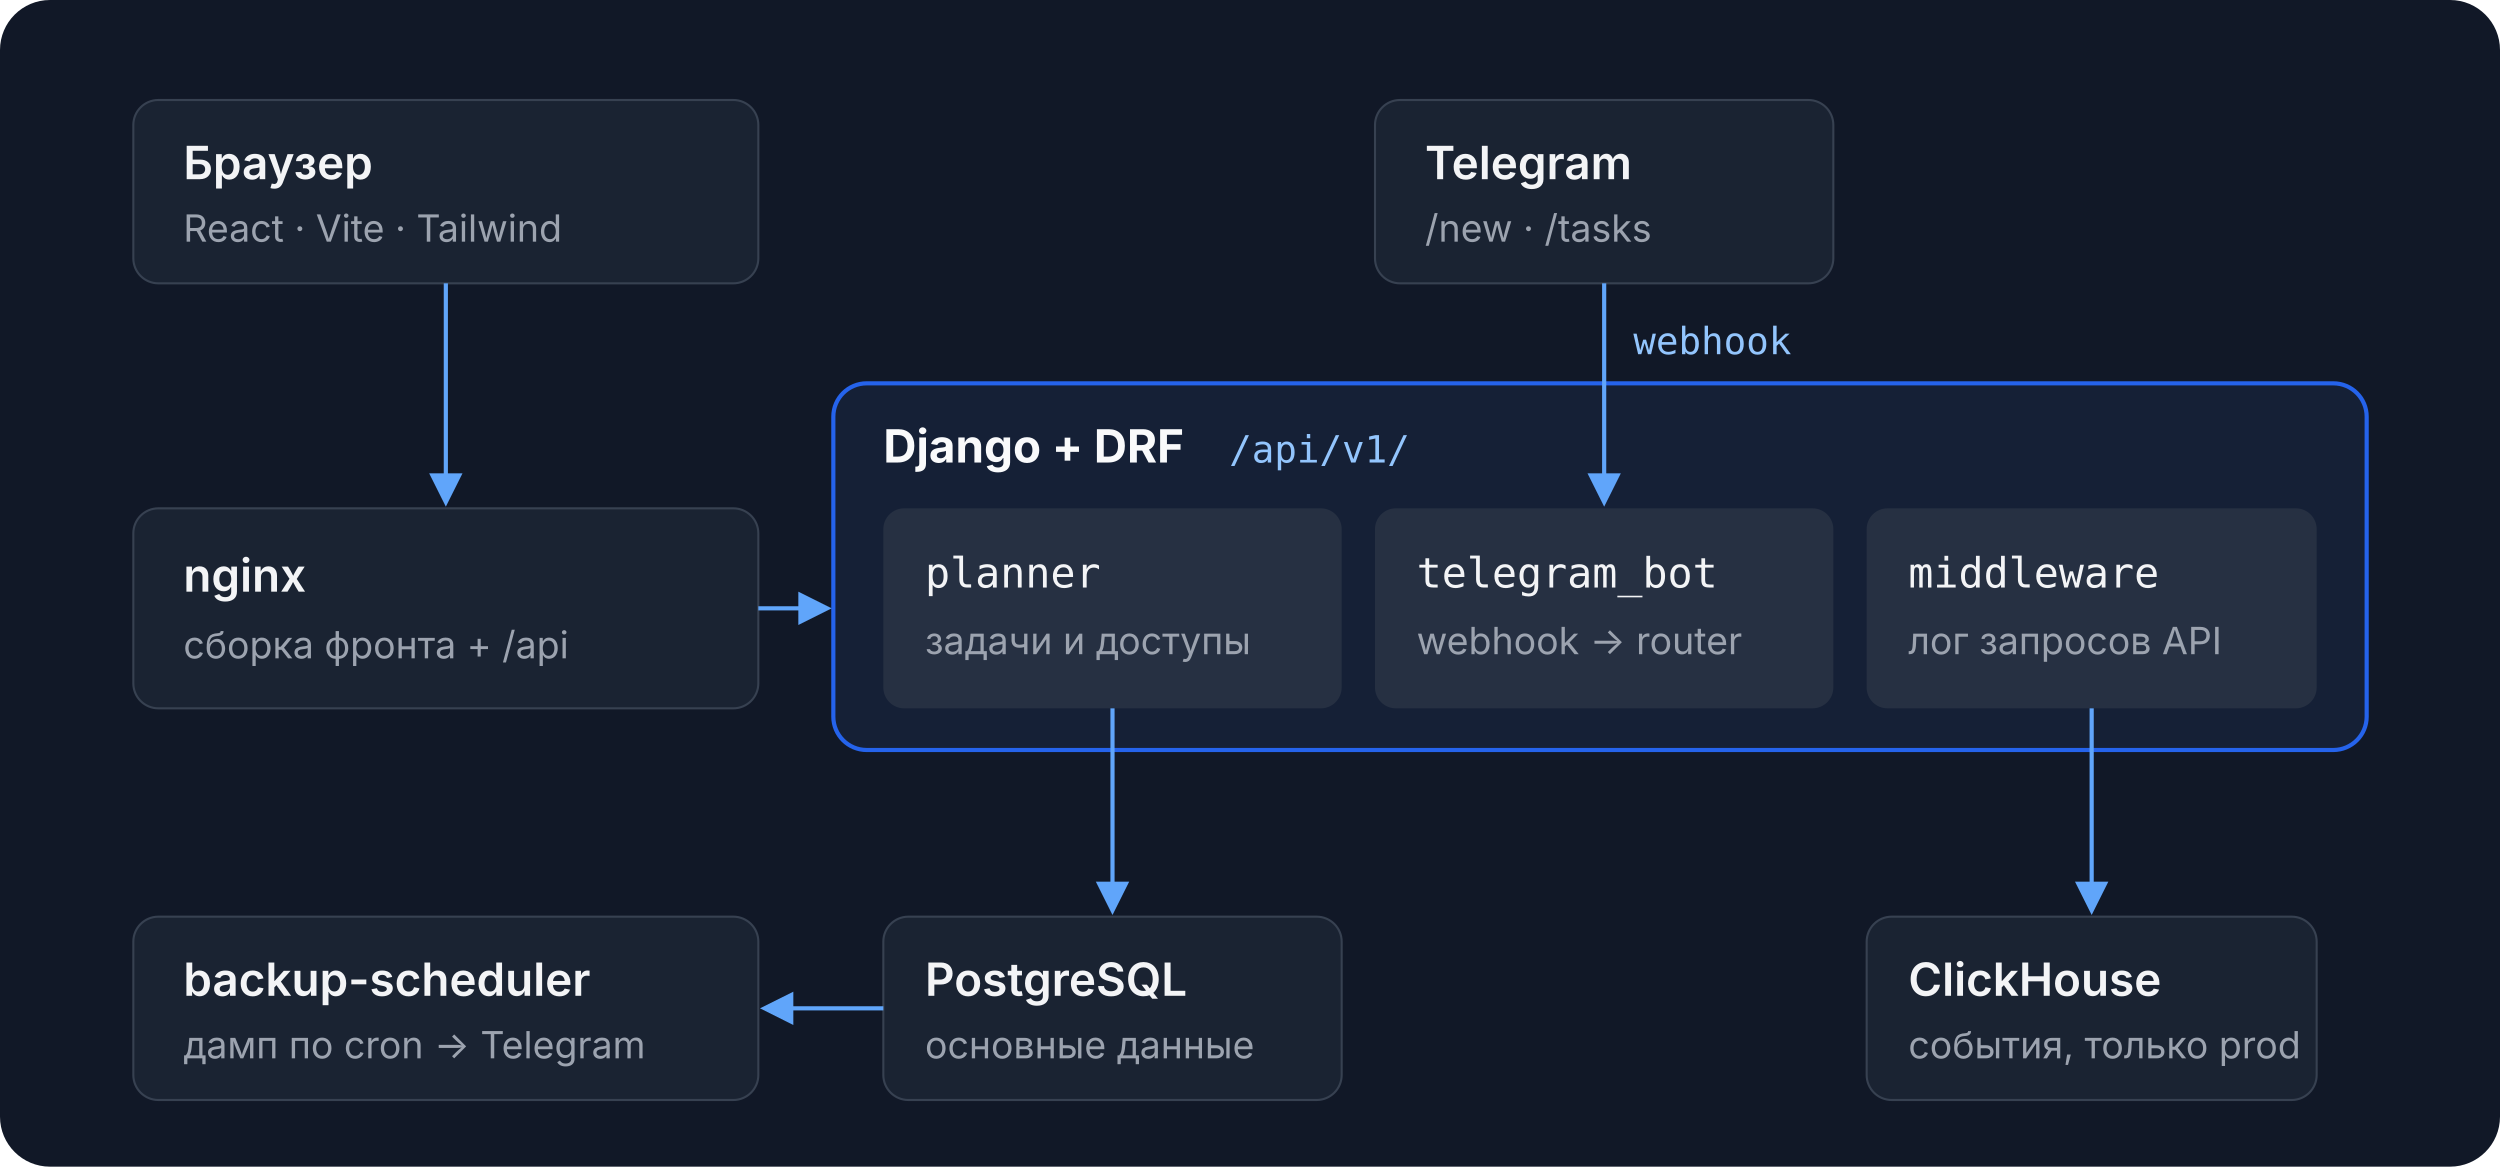
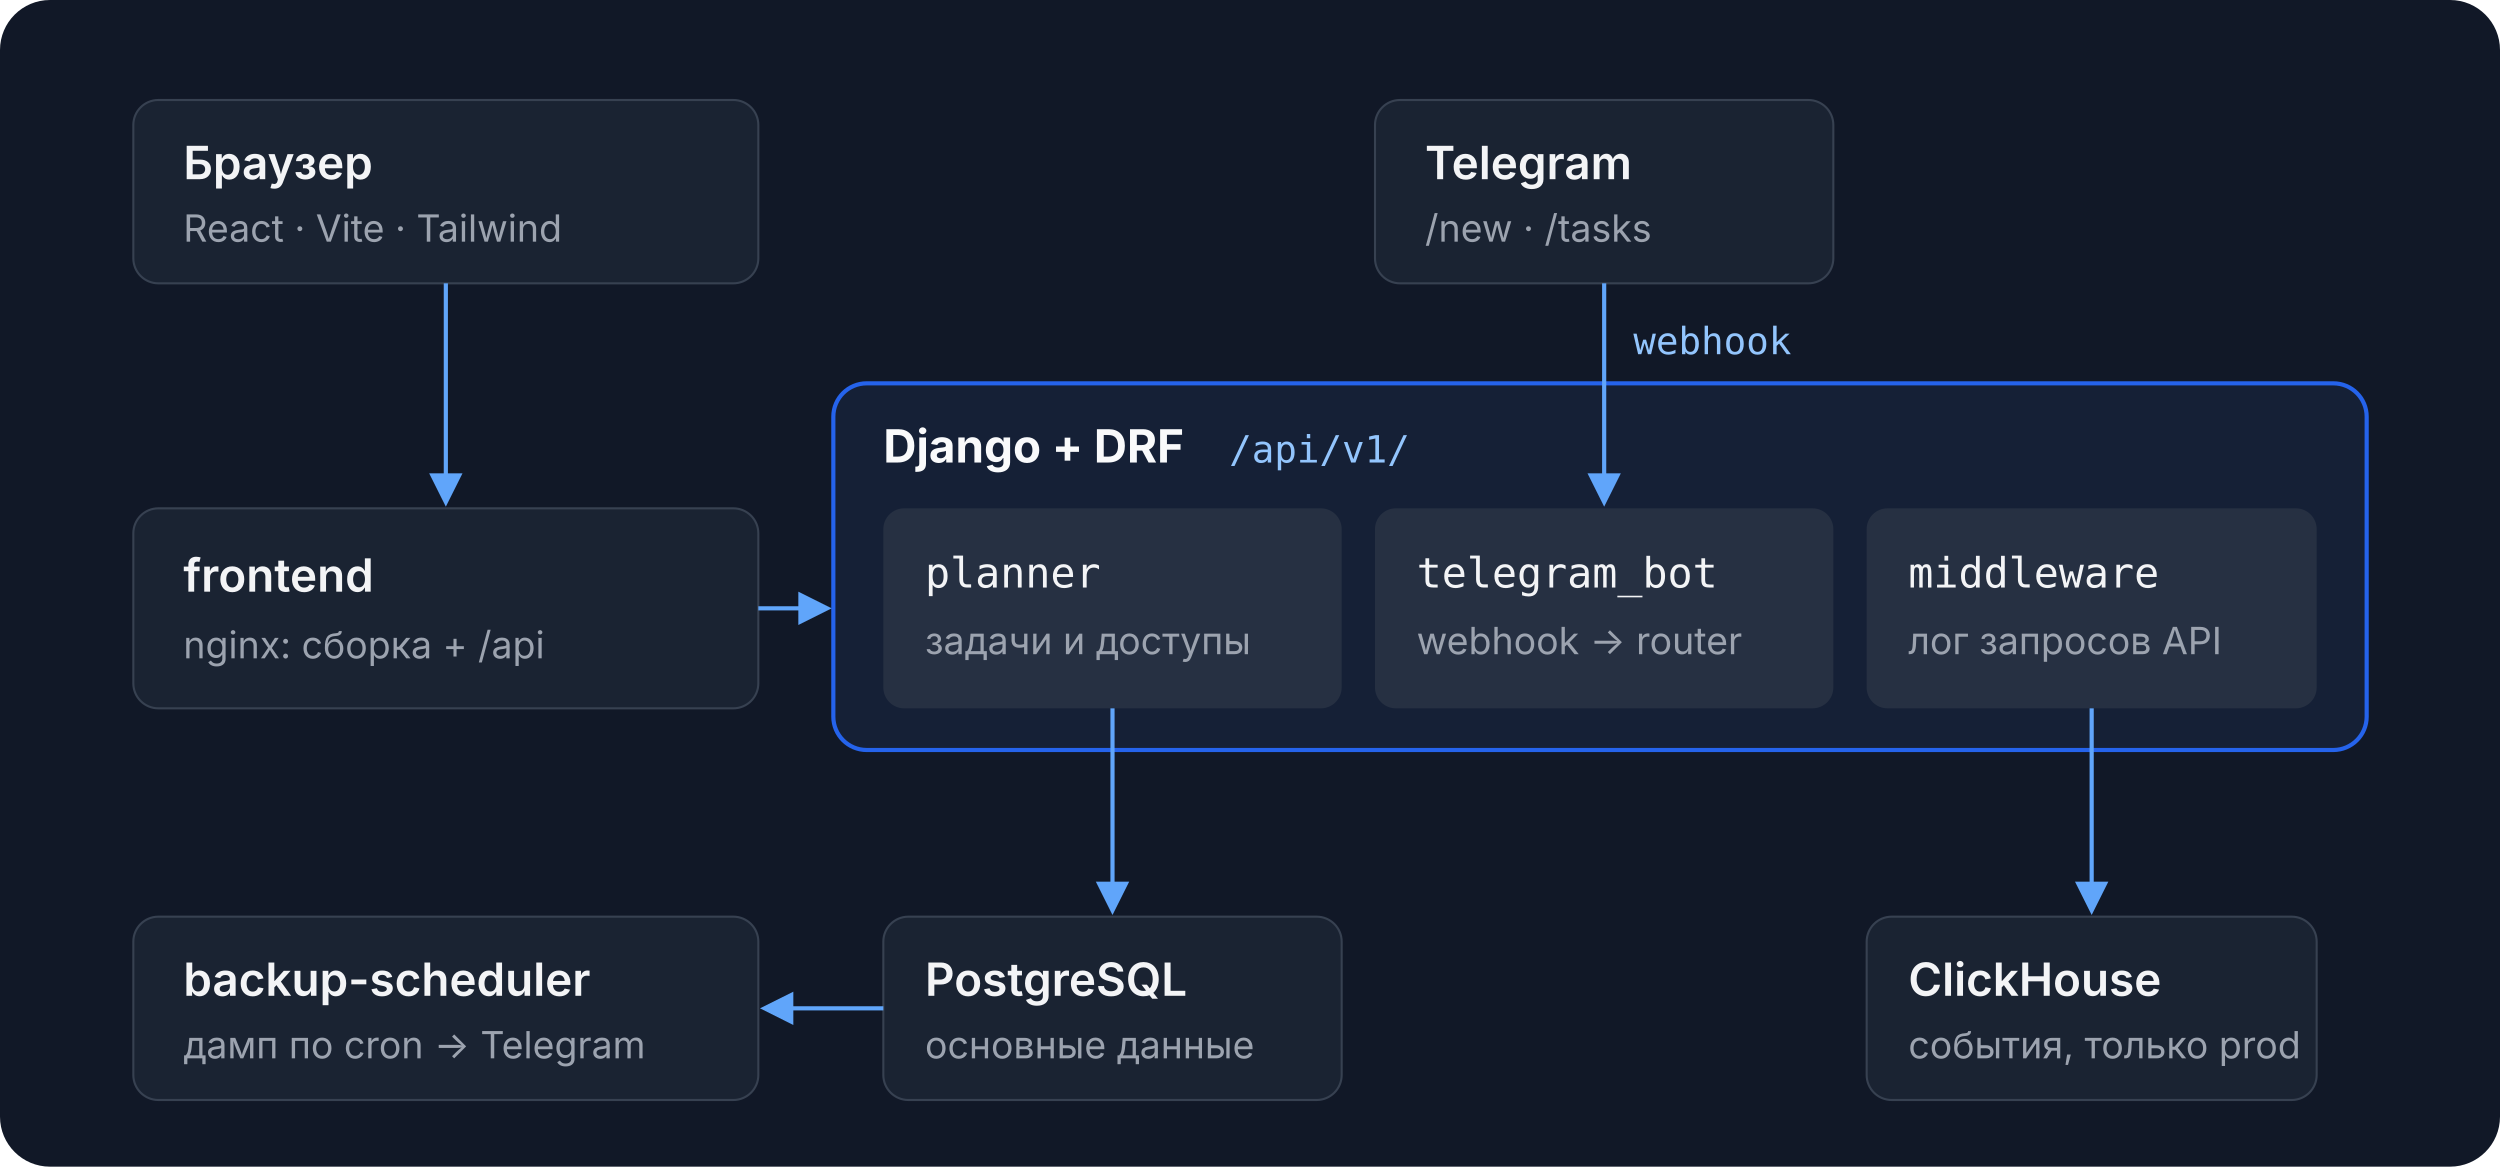
<svg xmlns="http://www.w3.org/2000/svg" width="1200" height="560" viewBox="0 0 1200 560" role="img" aria-labelledby="title desc">
  <defs>
    <marker id="arrow" viewBox="0 0 10 10" refX="8" refY="5" markerWidth="8" markerHeight="8" orient="auto-start-reverse">
      <path d="M0 0L10 5L0 10z" fill="#60a5fa" />
    </marker>
  </defs>
  <rect width="1200" height="560" rx="24" fill="#111827" />
  <g font-family="-apple-system, BlinkMacSystemFont, 'Segoe UI', 'PingFang SC', sans-serif">
    <g transform="translate(64 48)">
      <rect width="300" height="88" rx="12" fill="#1a2332" stroke="#374151" />
      <text x="24" y="38" font-size="22" font-weight="600" fill="#f3f4f6">Браузер</text>
      <text x="24" y="68" font-size="18" fill="#9ca3af">React · Vite · Tailwind</text>
    </g>
    <g transform="translate(660 48)">
      <rect width="220" height="88" rx="12" fill="#1a2332" stroke="#374151" />
      <text x="24" y="38" font-size="22" font-weight="600" fill="#f3f4f6">Telegram</text>
      <text x="24" y="68" font-size="18" fill="#9ca3af">/new · /tasks</text>
    </g>
    <g transform="translate(64 244)">
      <rect width="300" height="96" rx="12" fill="#1a2332" stroke="#374151" />
-       <text x="24" y="40" font-size="22" font-weight="600" fill="#f3f4f6">nginx</text>
-       <text x="24" y="72" font-size="18" fill="#9ca3af">сборка фронта + /api</text>
+       <text x="24" y="40" font-size="22" font-weight="600" fill="#f3f4f6">frontend</text>
+       <text x="24" y="72" font-size="18" fill="#9ca3af">nginx: сборка + /api</text>
    </g>
    <g transform="translate(400 184)">
      <rect width="736" height="176" rx="16" fill="#152036" stroke="#2563eb" stroke-width="2" />
      <text x="24" y="38" font-size="22" font-weight="700" fill="#f9fafb">Django + DRF</text>
      <text x="190" y="38" font-family="ui-monospace, SFMono-Regular, Menlo, monospace" font-size="18" fill="#93c5fd">/api/v1/</text>
      <g transform="translate(24 60)">
        <rect width="220" height="96" rx="10" fill="#263042" />
        <text x="20" y="38" font-family="ui-monospace, SFMono-Regular, Menlo, monospace" font-size="20" fill="#f3f4f6">planner</text>
        <text x="20" y="70" font-size="18" fill="#9ca3af">задачи и доступы</text>
      </g>
      <g transform="translate(260 60)">
        <rect width="220" height="96" rx="10" fill="#263042" />
        <text x="20" y="38" font-family="ui-monospace, SFMono-Regular, Menlo, monospace" font-size="20" fill="#f3f4f6">telegram_bot</text>
        <text x="20" y="70" font-size="18" fill="#9ca3af">webhook → router</text>
      </g>
      <g transform="translate(496 60)">
        <rect width="216" height="96" rx="10" fill="#263042" />
        <text x="20" y="38" font-family="ui-monospace, SFMono-Regular, Menlo, monospace" font-size="20" fill="#f3f4f6">middleware</text>
        <text x="20" y="70" font-size="18" fill="#9ca3af">лог запросов API</text>
      </g>
    </g>
    <g transform="translate(424 440)">
      <rect width="220" height="88" rx="12" fill="#1a2332" stroke="#374151" />
      <text x="20" y="38" font-size="22" font-weight="600" fill="#f3f4f6">PostgreSQL</text>
      <text x="20" y="68" font-size="18" fill="#9ca3af">основные данные</text>
    </g>
    <g transform="translate(896 440)">
      <rect width="216" height="88" rx="12" fill="#1a2332" stroke="#374151" />
      <text x="20" y="38" font-size="22" font-weight="600" fill="#f3f4f6">ClickHouse</text>
      <text x="20" y="68" font-size="18" fill="#9ca3af">события, только prod</text>
    </g>
    <g transform="translate(64 440)">
      <rect width="300" height="88" rx="12" fill="#1a2332" stroke="#374151" />
      <text x="24" y="38" font-size="22" font-weight="600" fill="#f3f4f6">backup-scheduler</text>
      <text x="24" y="68" font-size="18" fill="#9ca3af">дамп по cron → Telegram</text>
    </g>
  </g>
  <g fill="none" stroke="#60a5fa" stroke-width="2" marker-end="url(#arrow)">
    <path d="M214 136 V240" />
    <path d="M364 292 H396" />
    <path d="M770 136 V240" />
    <path d="M534 340 V436" />
    <path d="M1004 340 V436" />
    <path d="M424 484 H368" />
  </g>
  <text x="784" y="170" font-family="ui-monospace, SFMono-Regular, Menlo, monospace" font-size="18" fill="#93c5fd">webhook</text>
</svg>
